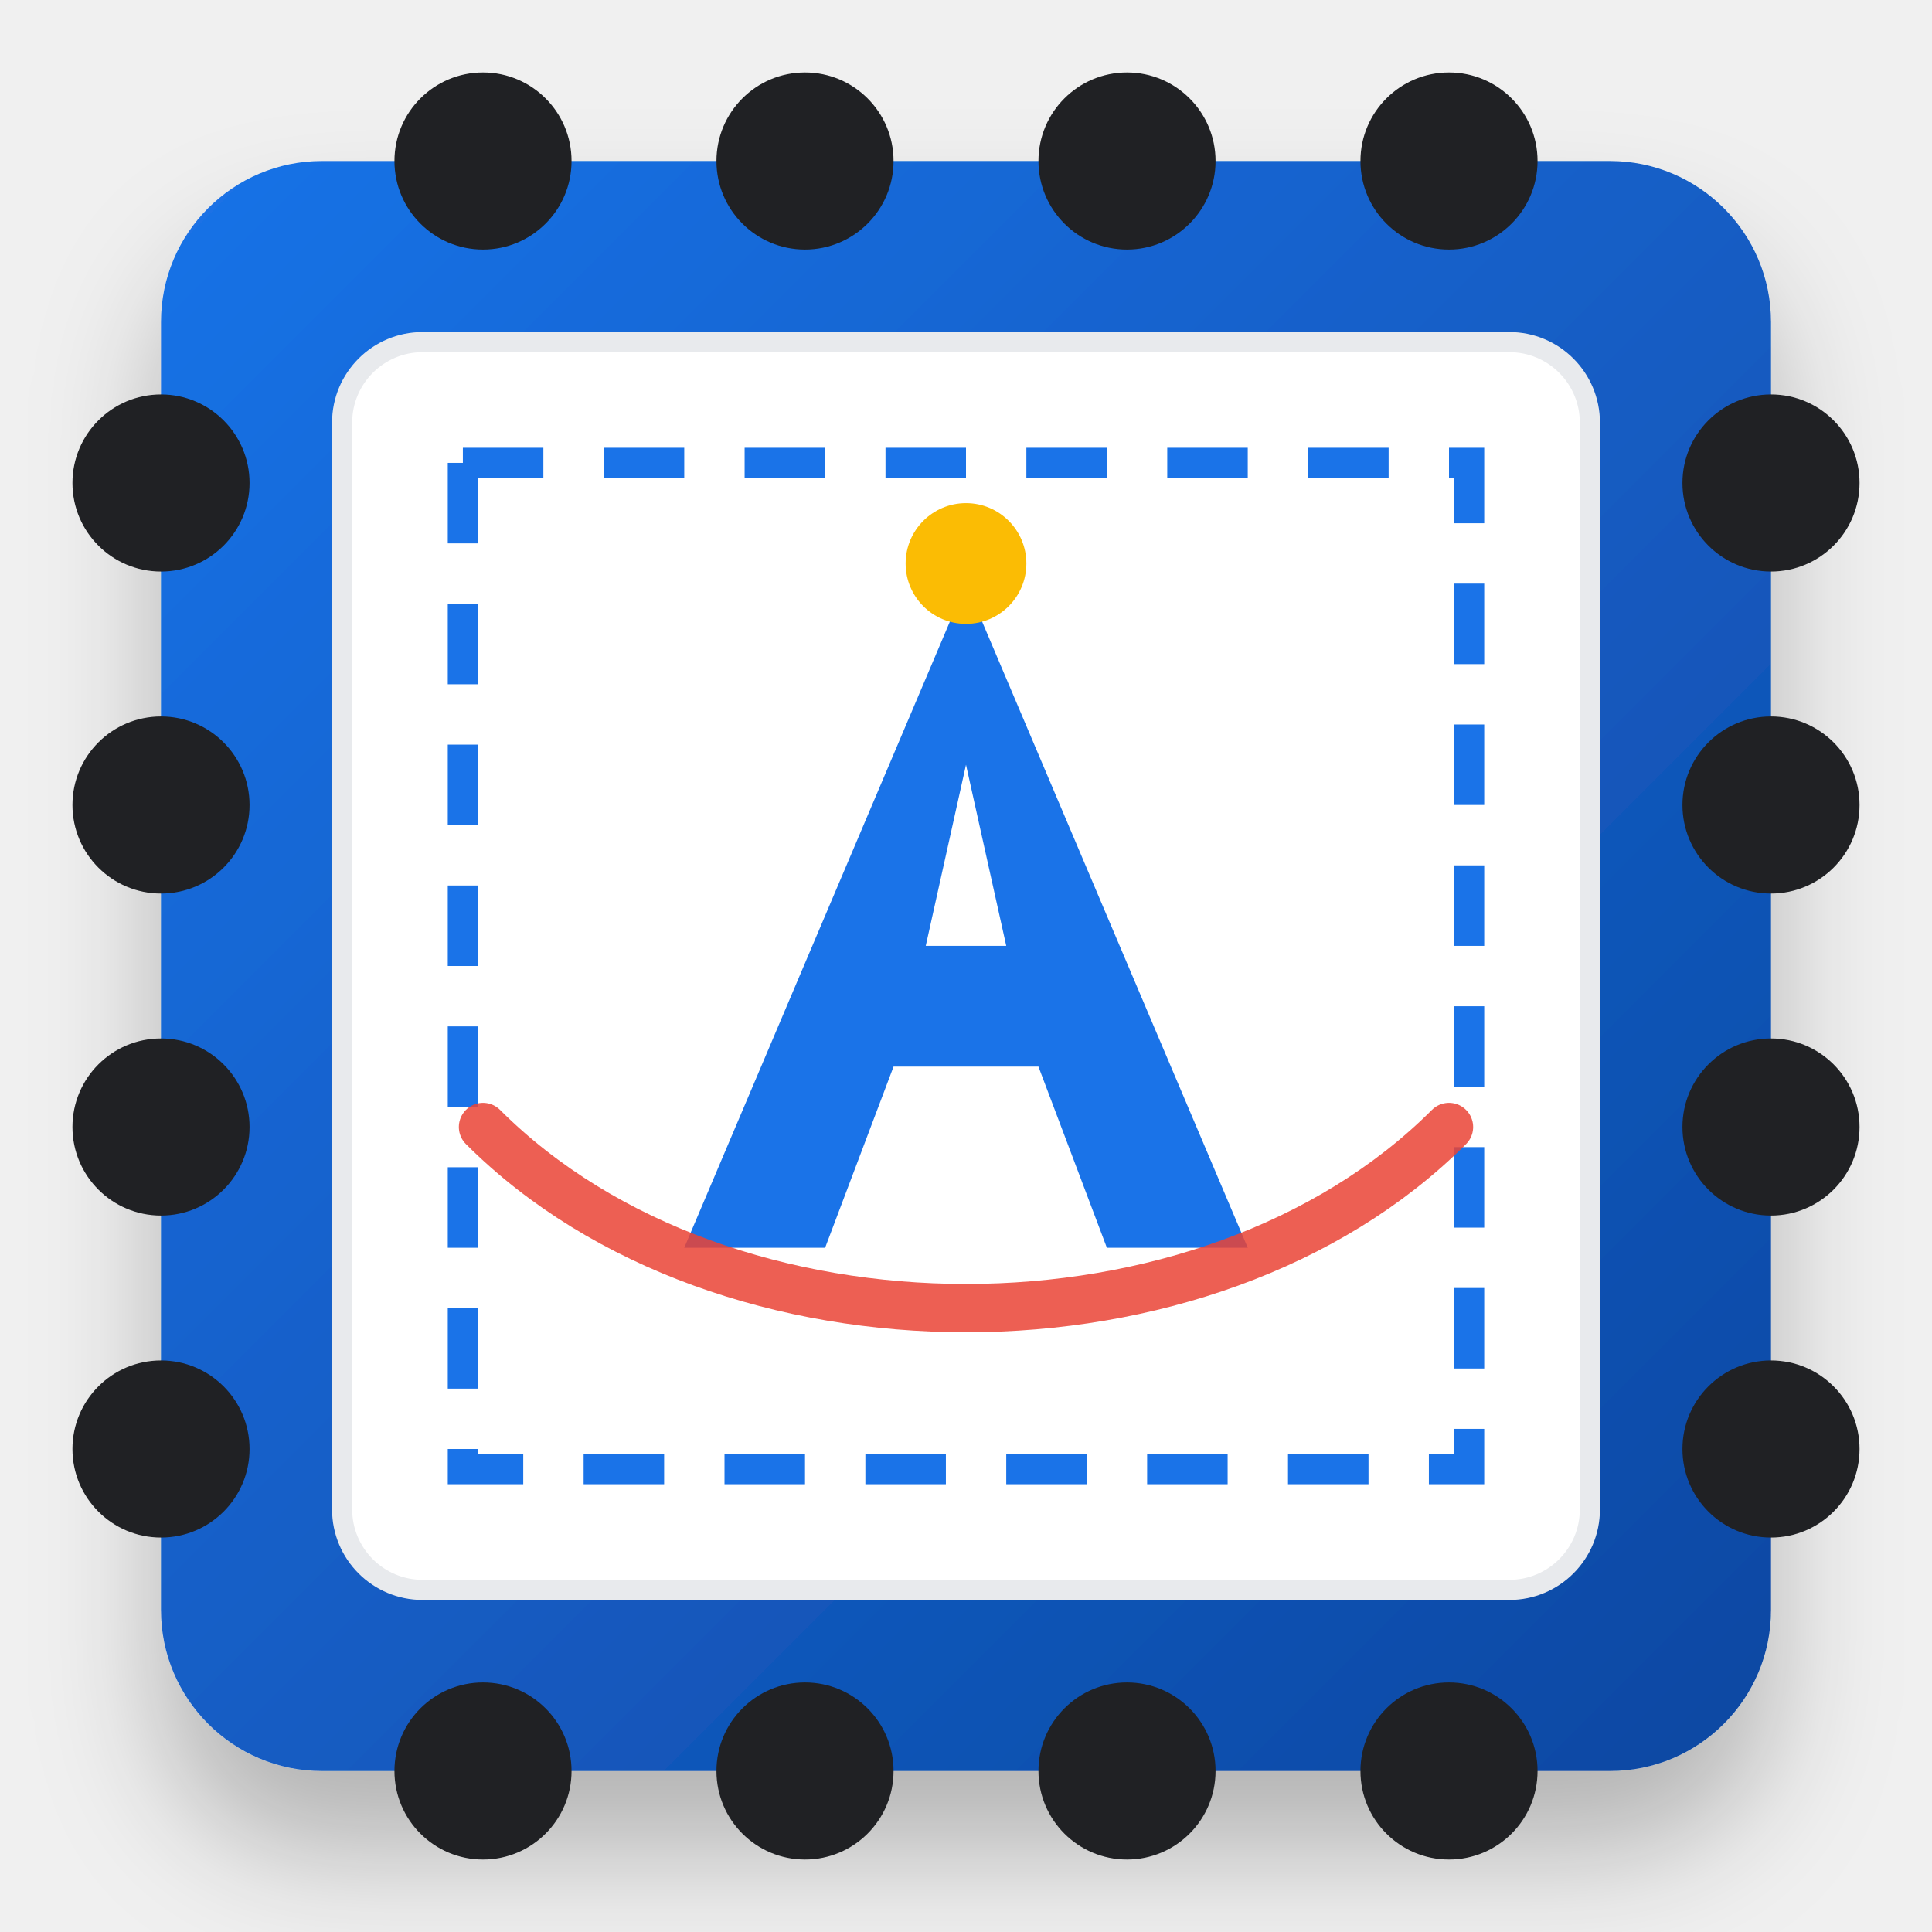
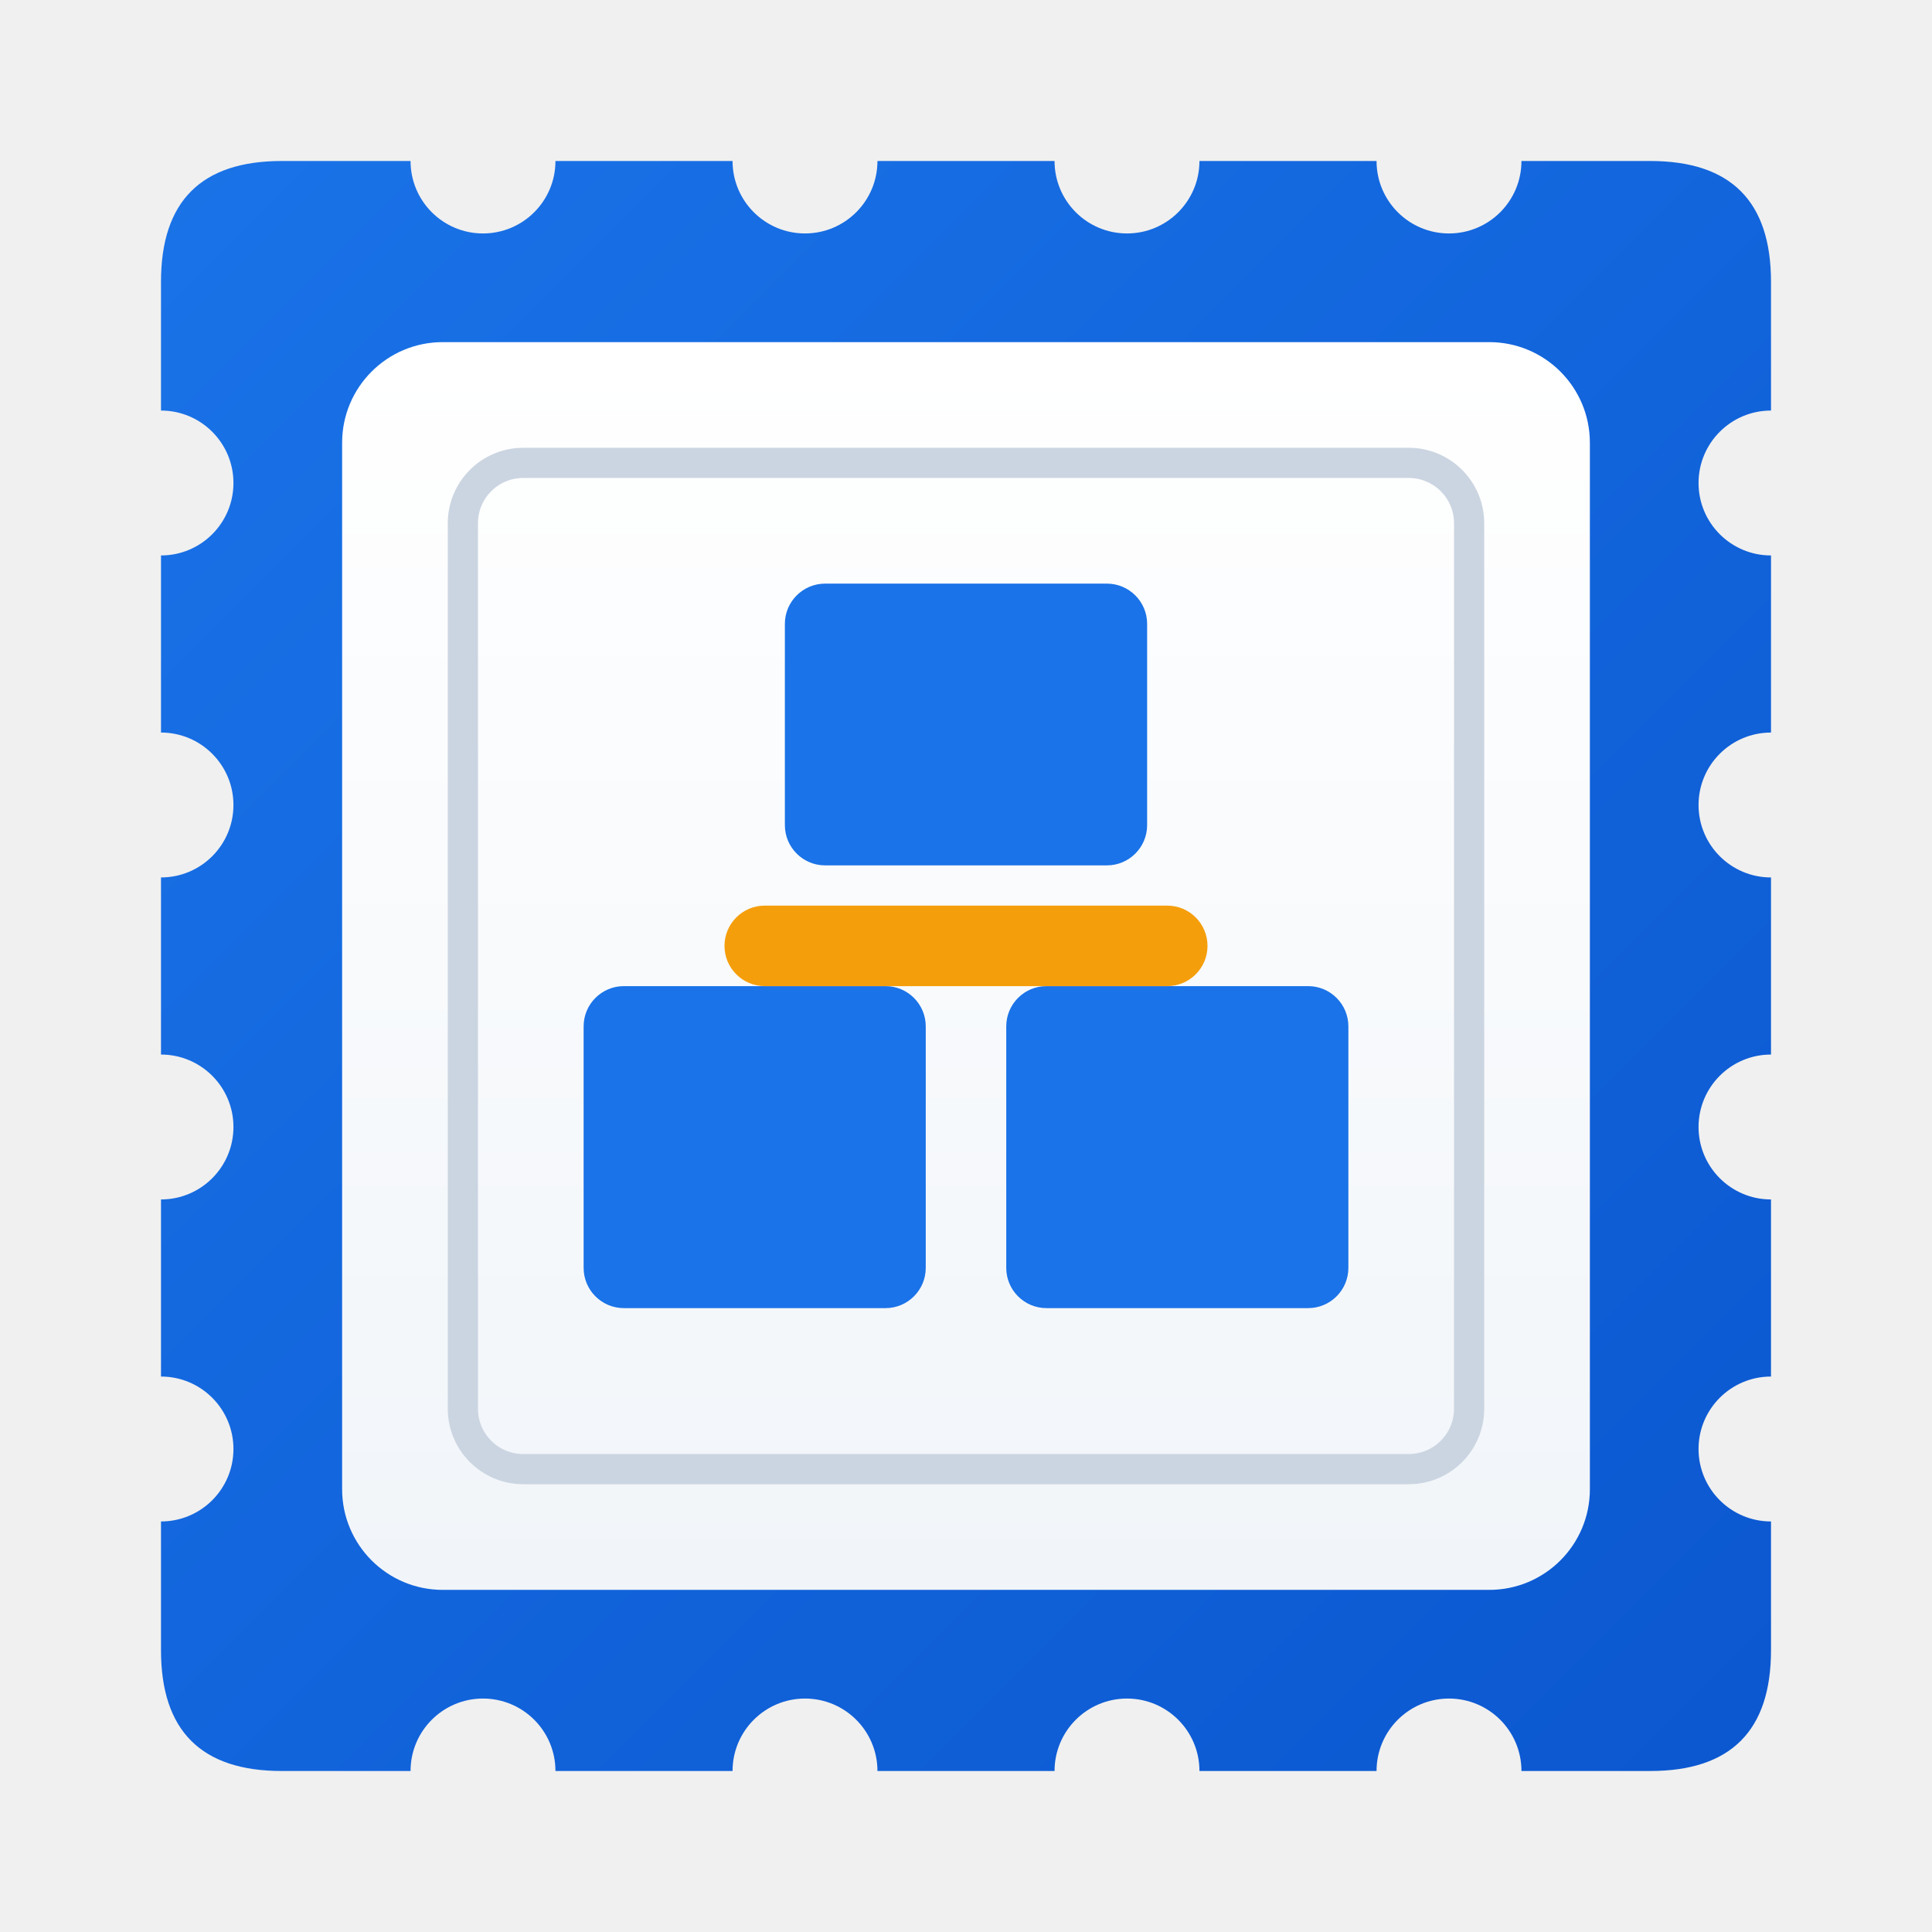
<svg xmlns="http://www.w3.org/2000/svg" viewBox="0 0 48 48" width="48" height="48">
  <defs>
-     <filter id="shadow" x="-10%" y="-10%" width="120%" height="120%">
-       <feDropShadow dx="0" dy="2" stdDeviation="1.5" flood-color="#000" flood-opacity="0.25" />
-     </filter>
-     <linearGradient id="bgGrad" x1="0%" y1="0%" x2="100%" y2="100%">
+     <linearGradient id="stampBg" x1="0%" y1="0%" x2="100%" y2="100%">
      <stop offset="0%" stop-color="#1a73e8" />
-       <stop offset="100%" stop-color="#0d47a1" />
+       <stop offset="100%" stop-color="#0b57d0" />
+     </linearGradient>
+     <linearGradient id="innerBg" x1="0%" y1="0%" x2="0%" y2="100%">
+       <stop offset="0%" stop-color="#ffffff" />
+       <stop offset="100%" stop-color="#f1f5f9" />
    </linearGradient>
  </defs>
-   <rect x="4" y="4" width="40" height="40" rx="4" fill="url(#bgGrad)" filter="url(#shadow)" />
-   <circle cx="4" cy="12" r="2.2" fill="#202124" />
-   <circle cx="4" cy="20" r="2.2" fill="#202124" />
-   <circle cx="4" cy="28" r="2.2" fill="#202124" />
-   <circle cx="4" cy="36" r="2.2" fill="#202124" />
-   <circle cx="44" cy="12" r="2.2" fill="#202124" />
-   <circle cx="44" cy="20" r="2.2" fill="#202124" />
-   <circle cx="44" cy="28" r="2.2" fill="#202124" />
-   <circle cx="44" cy="36" r="2.2" fill="#202124" />
-   <circle cx="12" cy="4" r="2.2" fill="#202124" />
-   <circle cx="20" cy="4" r="2.2" fill="#202124" />
-   <circle cx="28" cy="4" r="2.2" fill="#202124" />
-   <circle cx="36" cy="4" r="2.2" fill="#202124" />
-   <circle cx="12" cy="44" r="2.2" fill="#202124" />
-   <circle cx="20" cy="44" r="2.2" fill="#202124" />
-   <circle cx="28" cy="44" r="2.2" fill="#202124" />
-   <circle cx="36" cy="44" r="2.2" fill="#202124" />
-   <rect x="8.5" y="8.5" width="31" height="31" rx="2" fill="#ffffff" stroke="#e8eaed" stroke-width="0.5" />
-   <rect x="11.5" y="11.5" width="25" height="25" fill="none" stroke="#1a73e8" stroke-dasharray="2,1.5" stroke-width="0.75" />
-   <path d="M24 14.5 L31 31 L27.5 31 L25.8 26.5 L22.2 26.5 L20.5 31 L17 31 Z M24 19 L23 23.5 L25 23.5 Z" fill="#1a73e8" />
-   <path d="M12 28 C18 34, 30 34, 36 28" fill="none" stroke="#ea4335" stroke-width="1.2" stroke-linecap="round" opacity="0.85" />
-   <circle cx="24" cy="14" r="1.5" fill="#fbbc04" />
+   <path d="M 7,4  L 10.2,4 A 1.8 1.8 0 0 0 13.8,4  L 18.2,4 A 1.8 1.8 0 0 0 21.8,4  L 26.2,4 A 1.8 1.8 0 0 0 29.8,4  L 34.2,4 A 1.8 1.8 0 0 0 37.8,4  L 41,4 Q 44,4 44,7  L 44,10.2 A 1.8 1.8 0 0 0 44,13.8  L 44,18.2 A 1.8 1.8 0 0 0 44,21.8  L 44,26.2 A 1.8 1.8 0 0 0 44,29.8  L 44,34.2 A 1.8 1.8 0 0 0 44,37.8  L 44,41 Q 44,44 41,44  L 37.8,44 A 1.8 1.8 0 0 0 34.2,44  L 29.8,44 A 1.8 1.8 0 0 0 26.2,44  L 21.8,44 A 1.8 1.8 0 0 0 18.2,44  L 13.8,44 A 1.8 1.8 0 0 0 10.2,44  L 7,44 Q 4,44 4,41  L 4,37.8 A 1.8 1.8 0 0 0 4,34.2  L 4,29.8 A 1.8 1.8 0 0 0 4,26.2  L 4,21.8 A 1.8 1.8 0 0 0 4,18.2  L 4,13.8 A 1.8 1.8 0 0 0 4,10.2  L 4,7 Q 4,4 7,4 Z" fill="url(#stampBg)" />
+   <rect x="8.5" y="8.5" width="31" height="31" rx="2.5" fill="url(#innerBg)" />
+   <rect x="11.5" y="11.5" width="25" height="25" rx="1.5" fill="none" stroke="#cbd5e1" stroke-width="0.75" />
+   <rect x="19.5" y="14.5" width="9" height="7" rx="1" fill="#1a73e8" />
+   <rect x="14.5" y="24.5" width="8.5" height="8" rx="1" fill="#1a73e8" />
+   <rect x="25" y="24.5" width="8.5" height="8" rx="1" fill="#1a73e8" />
+   <rect x="18" y="22.5" width="12" height="2" rx="1" fill="#f59e0b" />
</svg>
